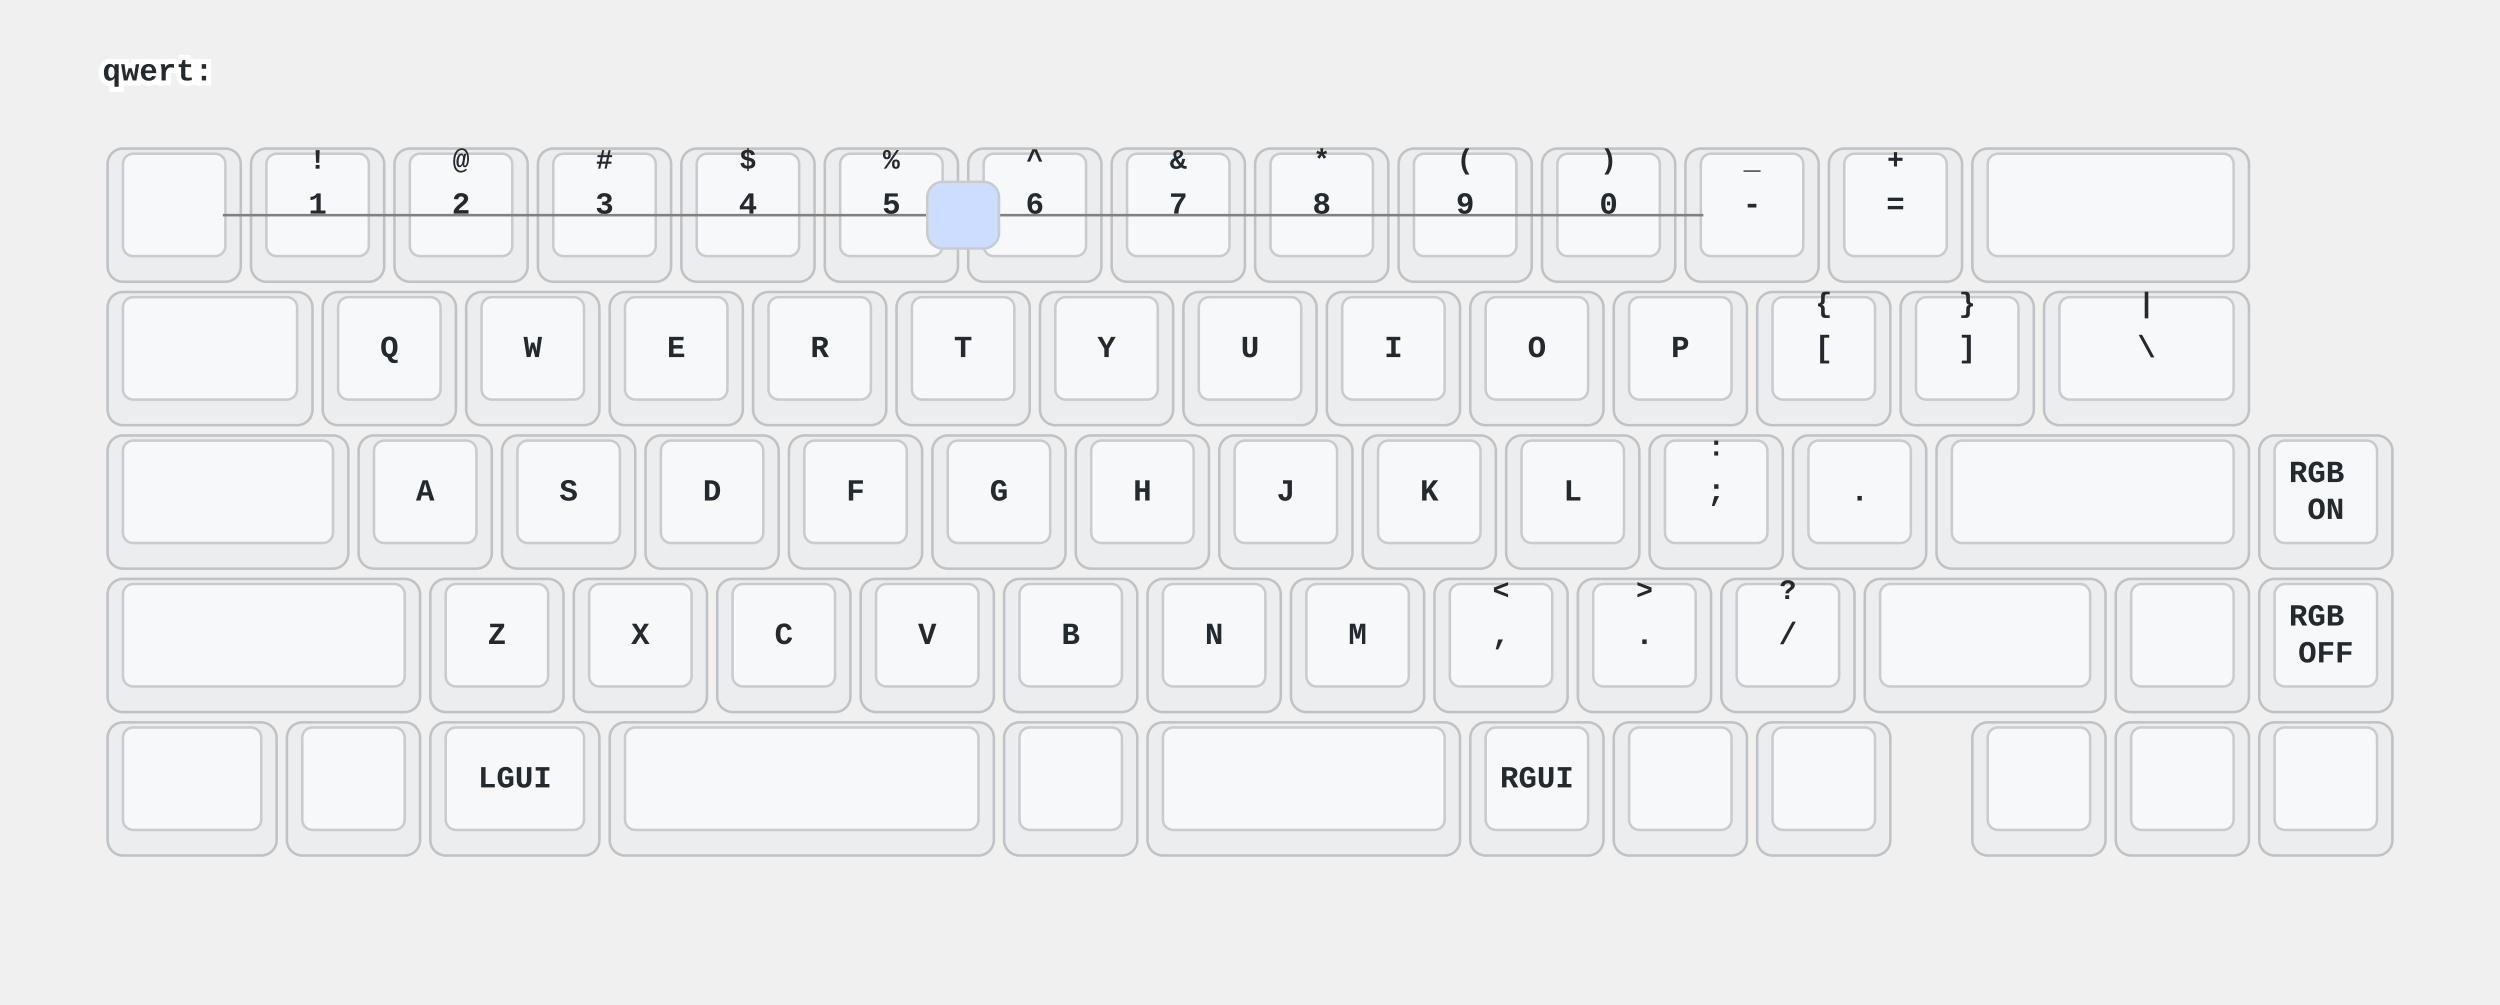
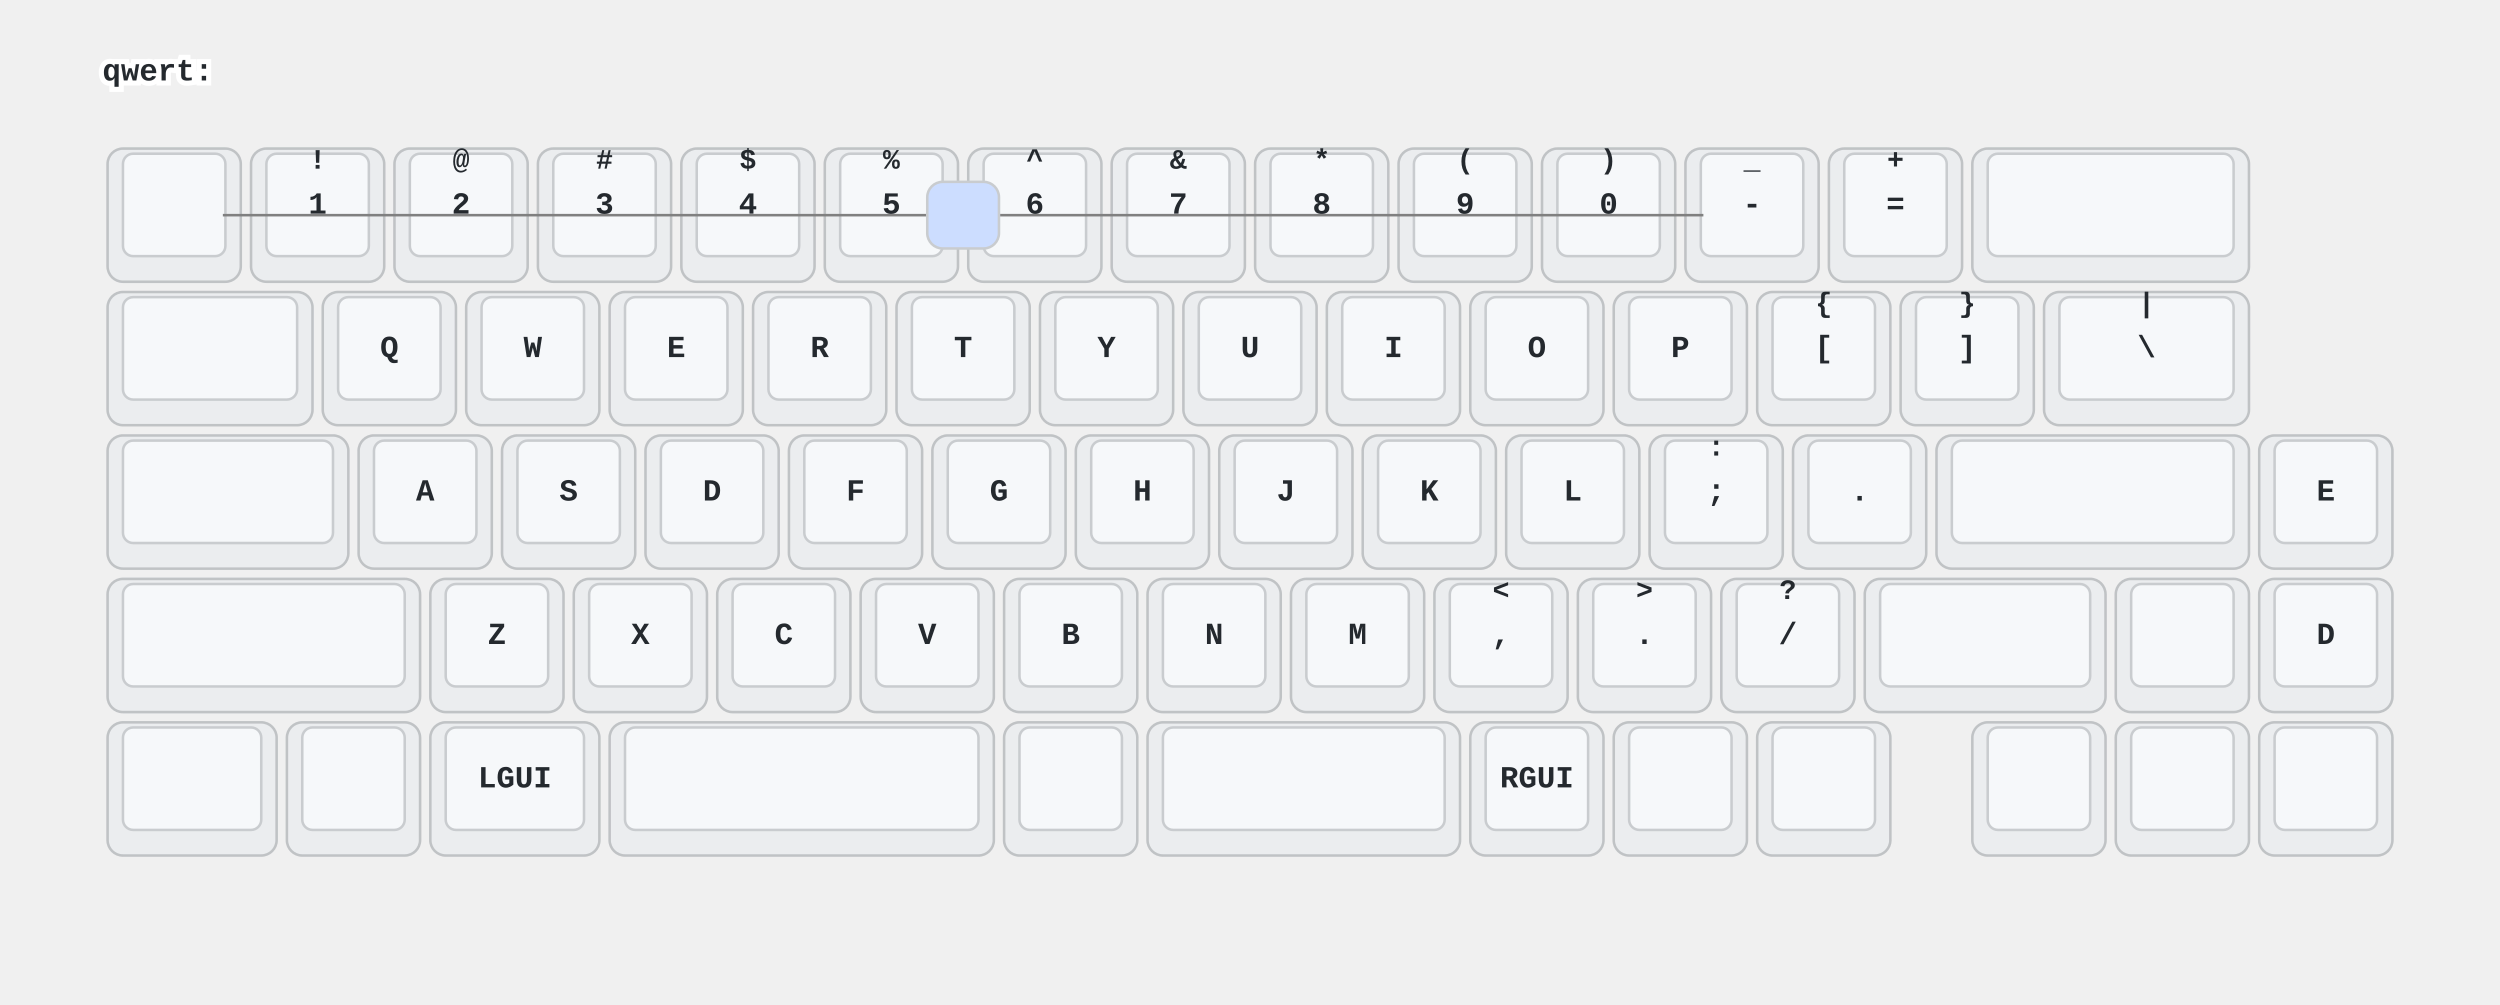
<svg xmlns="http://www.w3.org/2000/svg" xmlns:xlink="http://www.w3.org/1999/xlink" width="976" height="392" viewBox="0 0 976 392" class="keymap">
  <defs>/* start glyphs */
<svg id="mdi:apple-keyboard-caps">
      <svg id="mdi-apple-keyboard-caps" viewBox="0 0 24 24">
        <path d="M15,14V8H17.17L12,2.83L6.83,8H9V14H15M12,0L22,10H17V16H7V10H2L12,0M7,18H17V24H7V18M15,20H9V22H15V20Z" />
      </svg>
    </svg>
    <svg id="mdi:apple-keyboard-control">
      <svg id="mdi-apple-keyboard-control" viewBox="0 0 24 24">
        <path d="M19.78,11.78L18.36,13.19L12,6.83L5.64,13.19L4.22,11.78L12,4L19.78,11.78Z" />
      </svg>
    </svg>
    <svg id="mdi:apple-keyboard-option">
      <svg id="mdi-apple-keyboard-option" viewBox="0 0 24 24">
        <path d="M3,4H9.11L16.15,18H21V20H14.88L7.84,6H3V4M14,4H21V6H14V4Z" />
      </svg>
    </svg>
    <svg id="mdi:apple-keyboard-shift">
      <svg id="mdi-apple-keyboard-shift" viewBox="0 0 24 24">
        <path d="M15,18V12H17.17L12,6.83L6.83,12H9V18H15M12,4L22,14H17V20H7V14H2L12,4Z" />
      </svg>
    </svg>
    <svg id="mdi:arrow-down-bold">
      <svg id="mdi-arrow-down-bold" viewBox="0 0 24 24">
        <path d="M9,4H15V12H19.84L12,19.84L4.16,12H9V4Z" />
      </svg>
    </svg>
    <svg id="mdi:arrow-left-bold">
      <svg id="mdi-arrow-left-bold" viewBox="0 0 24 24">
        <path d="M20,9V15H12V19.84L4.16,12L12,4.16V9H20Z" />
      </svg>
    </svg>
    <svg id="mdi:arrow-right-bold">
      <svg id="mdi-arrow-right-bold" viewBox="0 0 24 24">
        <path d="M4,15V9H12V4.16L19.84,12L12,19.84V15H4Z" />
      </svg>
    </svg>
    <svg id="mdi:arrow-up-bold">
      <svg id="mdi-arrow-up-bold" viewBox="0 0 24 24">
        <path d="M15,20H9V12H4.16L12,4.16L19.84,12H15V20Z" />
      </svg>
    </svg>
    <svg id="mdi:backspace">
      <svg id="mdi-backspace" viewBox="0 0 24 24">
        <path d="M22,3H7C6.31,3 5.77,3.35 5.41,3.88L0,12L5.41,20.11C5.77,20.64 6.31,21 7,21H22A2,2 0 0,0 24,19V5A2,2 0 0,0 22,3M19,15.59L17.59,17L14,13.41L10.41,17L9,15.59L12.59,12L9,8.41L10.41,7L14,10.59L17.59,7L19,8.41L15.41,12" />
      </svg>
    </svg>
    <svg id="mdi:keyboard-esc">
      <svg id="mdi-keyboard-esc" viewBox="0 0 24 24">
        <path d="M1 7H7V9H3V11H7V13H3V15H7V17H1V7M11 7H15V9H11V11H13C14.11 11 15 11.9 15 13V15C15 16.11 14.11 17 13 17H9V15H13V13H11C9.9 13 9 12.11 9 11V9C9 7.9 9.9 7 11 7M19 7H21C22.11 7 23 7.9 23 9V10H21V9H19V15H21V14H23V15C23 16.11 22.11 17 21 17H19C17.9 17 17 16.11 17 15V9C17 7.9 17.9 7 19 7Z" />
      </svg>
    </svg>
    <svg id="mdi:keyboard-return">
      <svg id="mdi-keyboard-return" viewBox="0 0 24 24">
        <path d="M19,7V11H5.83L9.41,7.41L8,6L2,12L8,18L9.41,16.58L5.83,13H21V7H19Z" />
      </svg>
    </svg>
    <svg id="mdi:keyboard-space">
      <svg id="mdi-keyboard-space" viewBox="0 0 24 24">
        <path d="M3 15H5V19H19V15H21V19C21 20.1 20.1 21 19 21H5C3.9 21 3 20.1 3 19V15Z" />
      </svg>
    </svg>
    <svg id="mdi:keyboard-tab">
      <svg id="mdi-keyboard-tab" viewBox="0 0 24 24">
        <path d="M20,18H22V6H20M11.59,7.41L15.17,11H1V13H15.17L11.59,16.58L13,18L19,12L13,6L11.59,7.41Z" />
      </svg>
    </svg>
    <svg id="mdi:progress-download">
      <svg id="mdi-progress-download" viewBox="0 0 24 24">
        <path d="M13,2.03C17.73,2.5 21.5,6.25 21.95,11C22.5,16.5 18.5,21.38 13,21.93V19.93C16.64,19.5 19.5,16.61 19.96,12.97C20.5,8.58 17.39,4.59 13,4.05V2.05L13,2.03M11,2.06V4.06C9.57,4.26 8.22,4.84 7.1,5.74L5.67,4.26C7.19,3 9.05,2.25 11,2.06M4.26,5.67L5.69,7.1C4.8,8.23 4.24,9.58 4.05,11H2.05C2.25,9.04 3,7.19 4.26,5.67M2.06,13H4.06C4.24,14.42 4.81,15.77 5.69,16.9L4.27,18.33C3.03,16.81 2.26,14.96 2.06,13M7.1,18.37C8.23,19.25 9.58,19.82 11,20V22C9.04,21.79 7.18,21 5.67,19.74L7.1,18.37M12,16.5L7.5,12H11V8H13V12H16.5L12,16.5Z" />
      </svg>
    </svg>
  </defs>/* end glyphs */
<style>/* inherit to force styles through use tags */
svg path {
    fill: inherit;
}

/* font and background color specifications */
svg.keymap {
    font-family: SFMono-Regular,Consolas,Liberation Mono,Menlo,monospace;
    font-size: 14px;
    font-kerning: normal;
    text-rendering: optimizeLegibility;
    fill: #24292e;
}

/* default key styling */
rect.key {
    fill: #f6f8fa;
}

rect.key, rect.combo {
    stroke: #c9cccf;
    stroke-width: 1;
}

/* default key side styling, only used is draw_key_sides is set */
rect.side {
    filter: brightness(90%);
}

/* color accent for combo boxes */
rect.combo, rect.combo-separate {
    fill: #cdf;
}

/* color accent for held keys */
rect.held, rect.combo.held {
    fill: #fdd;
}

/* color accent for ghost (optional) keys */
rect.ghost, rect.combo.ghost {
    stroke-dasharray: 4, 4;
    stroke-width: 2;
}

text {
    text-anchor: middle;
    dominant-baseline: middle;
}

/* styling for layer labels */
text.label {
    font-weight: bold;
    text-anchor: start;
    stroke: white;
    stroke-width: 4;
    paint-order: stroke;
}

/* styling for optional footer */
text.footer {
    text-anchor: end;
    dominant-baseline: auto;
    stroke: white;
    stroke-width: 4;
    paint-order: stroke;
}

/* styling for combo tap, and key non-tap label text */
text.combo, text.hold, text.shifted, text.left, text.right {
    font-size: 11px;
}

text.hold {
    text-anchor: middle;
    dominant-baseline: auto;
}

text.shifted {
    text-anchor: middle;
    dominant-baseline: hanging;
}

text.left {
    text-anchor: start;
}

text.right {
    text-anchor: end;
}

text.layer-activator {
    text-decoration: underline;
}

/* styling for hold/shifted label text in combo box */
text.combo.hold, text.combo.shifted, text.combo.left, text.combo.right {
    font-size: 8px;
}

/* lighter symbol for transparent keys */
text.trans {
    fill: #7b7e81;
}

/* styling for combo dendrons */
path.combo {
    stroke-width: 1;
    stroke: gray;
    fill: none;
}

/* Start Tabler Icons Cleanup */
/* cannot use height/width with glyphs */
.icon-tabler &gt; path {
    fill: inherit;
    stroke: inherit;
    stroke-width: 2;
}
/* hide tabler's default box */
.icon-tabler &gt; path[stroke="none"][fill="none"] {
    visibility: hidden;
}
/* End Tabler Icons Cleanup */

/* For default sytles, see https://github.com/caksoylar/keymap-drawer/blob/main/keymap_drawer/config.py#L85 */

svg.keymap {
  font-family: Ubuntu Mono, Inconsolata, Consolas, Liberation Mono, Menlo, monospace;
  font-size: 12px;
  font-weight: bold;
  text-rendering: optimizeLegibility;
}

/* Color accent for held keys */
rect.held, rect.combo.held {
    fill: #ffc;
}

/* Technique borrowed and extended from https://github.com/englmaxi/zmk-config/blob/master/keymap-drawer/config.yaml */
.sym_sub_text.tap {
  translate: -5px 2px;
  font-size: 20px;
}
.sym_sub_text.shifted {
  translate: 10px 13px;
  font-size: 10px;
  opacity: 1.0;
}
.combo.sym_sub_text.tap {
  translate: -1px 1px;
}
.combo.sym_sub_text.shifted {
  translate: 7px 5px;
  font-size: 10px;
  opacity: 1.0;
}

/* Toggle */
.toggle.shifted {
  translate: -10px 12px;
}

.toggle.hold {
  translate: 13px -23px;
}

/* Variant for tap-dances */
.tap_dance.tap {
  translate: -7px 0px;
  font-size: 12px;
}
.tap_dance.shifted {
  translate: 7px 17px;
  font-size: 12px;
  opacity: 1.0;
}

/* Variant for symbol next to symbol */
.sym_by_sym.tap {
  translate: -6px 0px;
}
.sym_by_sym.shifted {
  translate: 10px 12px;
  opacity: 1.0;
}

.combo.sym_by_sym.tap {
  translate: -35px 0px;
}
.combo.sym_by_sym.shifted {
  translate: 35px 20px;
  opacity: 1.0;
}

.combo.sym_by_sym.hold {
  visibility: hidden;
}

/* hide hold box for combo sym_by_sym */
.combo.sym_by_sym.hold &gt; path[stroke="none"][fill="none"] {
  visibility: hidden;
}
</style>
  <g transform="translate(40, 0)" class="layer-qwert">
    <text x="0" y="28" class="label" id="qwert">qwert:</text>
    <g transform="translate(0, 56)">
      <g transform="translate(28, 28)" class="key keypos-0">
        <rect rx="6" ry="6" x="-26" y="-26" width="52" height="52" class="key side" />
        <rect rx="4" ry="4" x="-20" y="-24" width="40" height="40" class="key" />
        <use href="#mdi:keyboard-esc" xlink:href="#mdi:keyboard-esc" x="-9" y="-13" height="18" width="18.0" class="key tap glyph mdi:keyboard-esc" />
      </g>
      <g transform="translate(84, 28)" class="key keypos-1">
        <rect rx="6" ry="6" x="-26" y="-26" width="52" height="52" class="key side" />
        <rect rx="4" ry="4" x="-20" y="-24" width="40" height="40" class="key" />
        <text x="0" y="-4" class="key tap">1</text>
        <text x="0" y="-24" class="key shifted">!</text>
      </g>
      <g transform="translate(140, 28)" class="key keypos-2">
        <rect rx="6" ry="6" x="-26" y="-26" width="52" height="52" class="key side" />
        <rect rx="4" ry="4" x="-20" y="-24" width="40" height="40" class="key" />
        <text x="0" y="-4" class="key tap">2</text>
        <text x="0" y="-24" class="key shifted">@</text>
      </g>
      <g transform="translate(196, 28)" class="key keypos-3">
        <rect rx="6" ry="6" x="-26" y="-26" width="52" height="52" class="key side" />
        <rect rx="4" ry="4" x="-20" y="-24" width="40" height="40" class="key" />
        <text x="0" y="-4" class="key tap">3</text>
        <text x="0" y="-24" class="key shifted">#</text>
      </g>
      <g transform="translate(252, 28)" class="key keypos-4">
        <rect rx="6" ry="6" x="-26" y="-26" width="52" height="52" class="key side" />
        <rect rx="4" ry="4" x="-20" y="-24" width="40" height="40" class="key" />
        <text x="0" y="-4" class="key tap">4</text>
        <text x="0" y="-24" class="key shifted">$</text>
      </g>
      <g transform="translate(308, 28)" class="key keypos-5">
        <rect rx="6" ry="6" x="-26" y="-26" width="52" height="52" class="key side" />
        <rect rx="4" ry="4" x="-20" y="-24" width="40" height="40" class="key" />
        <text x="0" y="-4" class="key tap">5</text>
        <text x="0" y="-24" class="key shifted">%</text>
      </g>
      <g transform="translate(364, 28)" class="key keypos-6">
        <rect rx="6" ry="6" x="-26" y="-26" width="52" height="52" class="key side" />
        <rect rx="4" ry="4" x="-20" y="-24" width="40" height="40" class="key" />
        <text x="0" y="-4" class="key tap">6</text>
        <text x="0" y="-24" class="key shifted">^</text>
      </g>
      <g transform="translate(420, 28)" class="key keypos-7">
        <rect rx="6" ry="6" x="-26" y="-26" width="52" height="52" class="key side" />
        <rect rx="4" ry="4" x="-20" y="-24" width="40" height="40" class="key" />
        <text x="0" y="-4" class="key tap">7</text>
        <text x="0" y="-24" class="key shifted">&amp;</text>
      </g>
      <g transform="translate(476, 28)" class="key keypos-8">
        <rect rx="6" ry="6" x="-26" y="-26" width="52" height="52" class="key side" />
        <rect rx="4" ry="4" x="-20" y="-24" width="40" height="40" class="key" />
        <text x="0" y="-4" class="key tap">8</text>
        <text x="0" y="-24" class="key shifted">*</text>
      </g>
      <g transform="translate(532, 28)" class="key keypos-9">
        <rect rx="6" ry="6" x="-26" y="-26" width="52" height="52" class="key side" />
        <rect rx="4" ry="4" x="-20" y="-24" width="40" height="40" class="key" />
        <text x="0" y="-4" class="key tap">9</text>
        <text x="0" y="-24" class="key shifted">(</text>
      </g>
      <g transform="translate(588, 28)" class="key keypos-10">
        <rect rx="6" ry="6" x="-26" y="-26" width="52" height="52" class="key side" />
        <rect rx="4" ry="4" x="-20" y="-24" width="40" height="40" class="key" />
        <text x="0" y="-4" class="key tap">0</text>
        <text x="0" y="-24" class="key shifted">)</text>
      </g>
      <g transform="translate(644, 28)" class="key keypos-11">
        <rect rx="6" ry="6" x="-26" y="-26" width="52" height="52" class="key side" />
        <rect rx="4" ry="4" x="-20" y="-24" width="40" height="40" class="key" />
        <text x="0" y="-4" class="key tap">-</text>
        <text x="0" y="-24" class="key shifted">_</text>
      </g>
      <g transform="translate(700, 28)" class="key keypos-12">
        <rect rx="6" ry="6" x="-26" y="-26" width="52" height="52" class="key side" />
        <rect rx="4" ry="4" x="-20" y="-24" width="40" height="40" class="key" />
        <text x="0" y="-4" class="key tap">=</text>
        <text x="0" y="-24" class="key shifted">+</text>
      </g>
      <g transform="translate(784, 28)" class="key backspace keypos-13">
        <rect rx="6" ry="6" x="-54" y="-26" width="108" height="52" class="key backspace side" />
        <rect rx="4" ry="4" x="-48" y="-24" width="96" height="40" class="key backspace" />
        <use href="#mdi:backspace" xlink:href="#mdi:backspace" x="-9" y="-13" height="18" width="18.0" class="key backspace tap glyph mdi:backspace" />
      </g>
      <g transform="translate(42, 84)" class="key keypos-14">
        <rect rx="6" ry="6" x="-40" y="-26" width="80" height="52" class="key side" />
        <rect rx="4" ry="4" x="-34" y="-24" width="68" height="40" class="key" />
        <use href="#mdi:keyboard-tab" xlink:href="#mdi:keyboard-tab" x="-9" y="-13" height="18" width="18.0" class="key tap glyph mdi:keyboard-tab" />
      </g>
      <g transform="translate(112, 84)" class="key keypos-15">
        <rect rx="6" ry="6" x="-26" y="-26" width="52" height="52" class="key side" />
        <rect rx="4" ry="4" x="-20" y="-24" width="40" height="40" class="key" />
        <text x="0" y="-4" class="key tap">Q</text>
      </g>
      <g transform="translate(168, 84)" class="key keypos-16">
        <rect rx="6" ry="6" x="-26" y="-26" width="52" height="52" class="key side" />
        <rect rx="4" ry="4" x="-20" y="-24" width="40" height="40" class="key" />
        <text x="0" y="-4" class="key tap">W</text>
      </g>
      <g transform="translate(224, 84)" class="key keypos-17">
        <rect rx="6" ry="6" x="-26" y="-26" width="52" height="52" class="key side" />
        <rect rx="4" ry="4" x="-20" y="-24" width="40" height="40" class="key" />
        <text x="0" y="-4" class="key tap">E</text>
      </g>
      <g transform="translate(280, 84)" class="key keypos-18">
        <rect rx="6" ry="6" x="-26" y="-26" width="52" height="52" class="key side" />
        <rect rx="4" ry="4" x="-20" y="-24" width="40" height="40" class="key" />
        <text x="0" y="-4" class="key tap">R</text>
      </g>
      <g transform="translate(336, 84)" class="key keypos-19">
        <rect rx="6" ry="6" x="-26" y="-26" width="52" height="52" class="key side" />
        <rect rx="4" ry="4" x="-20" y="-24" width="40" height="40" class="key" />
        <text x="0" y="-4" class="key tap">T</text>
      </g>
      <g transform="translate(392, 84)" class="key keypos-20">
        <rect rx="6" ry="6" x="-26" y="-26" width="52" height="52" class="key side" />
        <rect rx="4" ry="4" x="-20" y="-24" width="40" height="40" class="key" />
        <text x="0" y="-4" class="key tap">Y</text>
      </g>
      <g transform="translate(448, 84)" class="key keypos-21">
        <rect rx="6" ry="6" x="-26" y="-26" width="52" height="52" class="key side" />
        <rect rx="4" ry="4" x="-20" y="-24" width="40" height="40" class="key" />
        <text x="0" y="-4" class="key tap">U</text>
      </g>
      <g transform="translate(504, 84)" class="key keypos-22">
        <rect rx="6" ry="6" x="-26" y="-26" width="52" height="52" class="key side" />
        <rect rx="4" ry="4" x="-20" y="-24" width="40" height="40" class="key" />
        <text x="0" y="-4" class="key tap">I</text>
      </g>
      <g transform="translate(560, 84)" class="key keypos-23">
        <rect rx="6" ry="6" x="-26" y="-26" width="52" height="52" class="key side" />
        <rect rx="4" ry="4" x="-20" y="-24" width="40" height="40" class="key" />
        <text x="0" y="-4" class="key tap">O</text>
      </g>
      <g transform="translate(616, 84)" class="key keypos-24">
        <rect rx="6" ry="6" x="-26" y="-26" width="52" height="52" class="key side" />
        <rect rx="4" ry="4" x="-20" y="-24" width="40" height="40" class="key" />
        <text x="0" y="-4" class="key tap">P</text>
      </g>
      <g transform="translate(672, 84)" class="key keypos-25">
        <rect rx="6" ry="6" x="-26" y="-26" width="52" height="52" class="key side" />
        <rect rx="4" ry="4" x="-20" y="-24" width="40" height="40" class="key" />
        <text x="0" y="-4" class="key tap">[</text>
        <text x="0" y="-24" class="key shifted">{</text>
      </g>
      <g transform="translate(728, 84)" class="key keypos-26">
        <rect rx="6" ry="6" x="-26" y="-26" width="52" height="52" class="key side" />
        <rect rx="4" ry="4" x="-20" y="-24" width="40" height="40" class="key" />
        <text x="0" y="-4" class="key tap">]</text>
        <text x="0" y="-24" class="key shifted">}</text>
      </g>
      <g transform="translate(798, 84)" class="key keypos-27">
        <rect rx="6" ry="6" x="-40" y="-26" width="80" height="52" class="key side" />
        <rect rx="4" ry="4" x="-34" y="-24" width="68" height="40" class="key" />
        <text x="0" y="-4" class="key tap">\</text>
        <text x="0" y="-24" class="key shifted">|</text>
      </g>
      <g transform="translate(49, 140)" class="key keypos-28">
        <rect rx="6" ry="6" x="-47" y="-26" width="94" height="52" class="key side" />
        <rect rx="4" ry="4" x="-41" y="-24" width="82" height="40" class="key" />
        <use href="#mdi:apple-keyboard-caps" xlink:href="#mdi:apple-keyboard-caps" x="-9" y="-13" height="18" width="18.0" class="key tap glyph mdi:apple-keyboard-caps" />
      </g>
      <g transform="translate(126, 140)" class="key keypos-29">
        <rect rx="6" ry="6" x="-26" y="-26" width="52" height="52" class="key side" />
        <rect rx="4" ry="4" x="-20" y="-24" width="40" height="40" class="key" />
        <text x="0" y="-4" class="key tap">A</text>
      </g>
      <g transform="translate(182, 140)" class="key keypos-30">
        <rect rx="6" ry="6" x="-26" y="-26" width="52" height="52" class="key side" />
        <rect rx="4" ry="4" x="-20" y="-24" width="40" height="40" class="key" />
        <text x="0" y="-4" class="key tap">S</text>
      </g>
      <g transform="translate(238, 140)" class="key keypos-31">
        <rect rx="6" ry="6" x="-26" y="-26" width="52" height="52" class="key side" />
        <rect rx="4" ry="4" x="-20" y="-24" width="40" height="40" class="key" />
        <text x="0" y="-4" class="key tap">D</text>
      </g>
      <g transform="translate(294, 140)" class="key keypos-32">
        <rect rx="6" ry="6" x="-26" y="-26" width="52" height="52" class="key side" />
        <rect rx="4" ry="4" x="-20" y="-24" width="40" height="40" class="key" />
        <text x="0" y="-4" class="key tap">F</text>
      </g>
      <g transform="translate(350, 140)" class="key keypos-33">
        <rect rx="6" ry="6" x="-26" y="-26" width="52" height="52" class="key side" />
        <rect rx="4" ry="4" x="-20" y="-24" width="40" height="40" class="key" />
        <text x="0" y="-4" class="key tap">G</text>
      </g>
      <g transform="translate(406, 140)" class="key keypos-34">
        <rect rx="6" ry="6" x="-26" y="-26" width="52" height="52" class="key side" />
        <rect rx="4" ry="4" x="-20" y="-24" width="40" height="40" class="key" />
        <text x="0" y="-4" class="key tap">H</text>
      </g>
      <g transform="translate(462, 140)" class="key keypos-35">
        <rect rx="6" ry="6" x="-26" y="-26" width="52" height="52" class="key side" />
        <rect rx="4" ry="4" x="-20" y="-24" width="40" height="40" class="key" />
        <text x="0" y="-4" class="key tap">J</text>
      </g>
      <g transform="translate(518, 140)" class="key keypos-36">
        <rect rx="6" ry="6" x="-26" y="-26" width="52" height="52" class="key side" />
        <rect rx="4" ry="4" x="-20" y="-24" width="40" height="40" class="key" />
        <text x="0" y="-4" class="key tap">K</text>
      </g>
      <g transform="translate(574, 140)" class="key keypos-37">
        <rect rx="6" ry="6" x="-26" y="-26" width="52" height="52" class="key side" />
        <rect rx="4" ry="4" x="-20" y="-24" width="40" height="40" class="key" />
        <text x="0" y="-4" class="key tap">L</text>
      </g>
      <g transform="translate(630, 140)" class="key keypos-38">
        <rect rx="6" ry="6" x="-26" y="-26" width="52" height="52" class="key side" />
        <rect rx="4" ry="4" x="-20" y="-24" width="40" height="40" class="key" />
        <text x="0" y="-4" class="key tap">;</text>
        <text x="0" y="-24" class="key shifted">:</text>
      </g>
      <g transform="translate(686, 140)" class="key keypos-39">
        <rect rx="6" ry="6" x="-26" y="-26" width="52" height="52" class="key side" />
        <rect rx="4" ry="4" x="-20" y="-24" width="40" height="40" class="key" />
        <text x="0" y="-4" class="key tap">.</text>
      </g>
      <g transform="translate(777, 140)" class="key enter keypos-40">
        <rect rx="6" ry="6" x="-61" y="-26" width="122" height="52" class="key enter side" />
        <rect rx="4" ry="4" x="-55" y="-24" width="110" height="40" class="key enter" />
        <use href="#mdi:keyboard-return" xlink:href="#mdi:keyboard-return" x="-9" y="-13" height="18" width="18.0" class="key enter tap glyph mdi:keyboard-return" />
      </g>
      <g transform="translate(868, 140)" class="key keypos-41">
        <rect rx="6" ry="6" x="-26" y="-26" width="52" height="52" class="key side" />
        <rect rx="4" ry="4" x="-20" y="-24" width="40" height="40" class="key" />
-         <text x="0" y="-4" class="key tap">
-           <tspan x="0" dy="-0.6em">RGB</tspan>
-           <tspan x="0" dy="1.2em">ON</tspan>
-         </text>
+         <text x="0" y="-4" class="key tap">E</text>
      </g>
      <g transform="translate(63, 196)" class="key keypos-42">
        <rect rx="6" ry="6" x="-61" y="-26" width="122" height="52" class="key side" />
        <rect rx="4" ry="4" x="-55" y="-24" width="110" height="40" class="key" />
        <use href="#mdi:apple-keyboard-shift" xlink:href="#mdi:apple-keyboard-shift" x="-9" y="-13" height="18" width="18.0" class="key tap glyph mdi:apple-keyboard-shift" />
      </g>
      <g transform="translate(154, 196)" class="key keypos-43">
        <rect rx="6" ry="6" x="-26" y="-26" width="52" height="52" class="key side" />
        <rect rx="4" ry="4" x="-20" y="-24" width="40" height="40" class="key" />
        <text x="0" y="-4" class="key tap">Z</text>
      </g>
      <g transform="translate(210, 196)" class="key keypos-44">
        <rect rx="6" ry="6" x="-26" y="-26" width="52" height="52" class="key side" />
        <rect rx="4" ry="4" x="-20" y="-24" width="40" height="40" class="key" />
        <text x="0" y="-4" class="key tap">X</text>
      </g>
      <g transform="translate(266, 196)" class="key keypos-45">
        <rect rx="6" ry="6" x="-26" y="-26" width="52" height="52" class="key side" />
        <rect rx="4" ry="4" x="-20" y="-24" width="40" height="40" class="key" />
        <text x="0" y="-4" class="key tap">C</text>
      </g>
      <g transform="translate(322, 196)" class="key keypos-46">
        <rect rx="6" ry="6" x="-26" y="-26" width="52" height="52" class="key side" />
        <rect rx="4" ry="4" x="-20" y="-24" width="40" height="40" class="key" />
        <text x="0" y="-4" class="key tap">V</text>
      </g>
      <g transform="translate(378, 196)" class="key keypos-47">
        <rect rx="6" ry="6" x="-26" y="-26" width="52" height="52" class="key side" />
        <rect rx="4" ry="4" x="-20" y="-24" width="40" height="40" class="key" />
        <text x="0" y="-4" class="key tap">B</text>
      </g>
      <g transform="translate(434, 196)" class="key keypos-48">
        <rect rx="6" ry="6" x="-26" y="-26" width="52" height="52" class="key side" />
        <rect rx="4" ry="4" x="-20" y="-24" width="40" height="40" class="key" />
        <text x="0" y="-4" class="key tap">N</text>
      </g>
      <g transform="translate(490, 196)" class="key keypos-49">
        <rect rx="6" ry="6" x="-26" y="-26" width="52" height="52" class="key side" />
        <rect rx="4" ry="4" x="-20" y="-24" width="40" height="40" class="key" />
        <text x="0" y="-4" class="key tap">M</text>
      </g>
      <g transform="translate(546, 196)" class="key keypos-50">
        <rect rx="6" ry="6" x="-26" y="-26" width="52" height="52" class="key side" />
        <rect rx="4" ry="4" x="-20" y="-24" width="40" height="40" class="key" />
        <text x="0" y="-4" class="key tap">,</text>
        <text x="0" y="-24" class="key shifted">&lt;</text>
      </g>
      <g transform="translate(602, 196)" class="key keypos-51">
        <rect rx="6" ry="6" x="-26" y="-26" width="52" height="52" class="key side" />
        <rect rx="4" ry="4" x="-20" y="-24" width="40" height="40" class="key" />
        <text x="0" y="-4" class="key tap">.</text>
        <text x="0" y="-24" class="key shifted">&gt;</text>
      </g>
      <g transform="translate(658, 196)" class="key keypos-52">
        <rect rx="6" ry="6" x="-26" y="-26" width="52" height="52" class="key side" />
        <rect rx="4" ry="4" x="-20" y="-24" width="40" height="40" class="key" />
        <text x="0" y="-4" class="key tap">/</text>
        <text x="0" y="-24" class="key shifted">?</text>
      </g>
      <g transform="translate(735, 196)" class="key keypos-53">
        <rect rx="6" ry="6" x="-47" y="-26" width="94" height="52" class="key side" />
        <rect rx="4" ry="4" x="-41" y="-24" width="82" height="40" class="key" />
        <use href="#mdi:apple-keyboard-shift" xlink:href="#mdi:apple-keyboard-shift" x="-9" y="-13" height="18" width="18.0" class="key tap glyph mdi:apple-keyboard-shift" />
      </g>
      <g transform="translate(812, 196)" class="key keypos-54">
        <rect rx="6" ry="6" x="-26" y="-26" width="52" height="52" class="key side" />
        <rect rx="4" ry="4" x="-20" y="-24" width="40" height="40" class="key" />
        <use href="#mdi:arrow-up-bold" xlink:href="#mdi:arrow-up-bold" x="-9" y="-13" height="18" width="18.0" class="key tap glyph mdi:arrow-up-bold" />
      </g>
      <g transform="translate(868, 196)" class="key keypos-55">
        <rect rx="6" ry="6" x="-26" y="-26" width="52" height="52" class="key side" />
        <rect rx="4" ry="4" x="-20" y="-24" width="40" height="40" class="key" />
-         <text x="0" y="-4" class="key tap">
-           <tspan x="0" dy="-0.6em">RGB</tspan>
-           <tspan x="0" dy="1.2em">OFF</tspan>
-         </text>
+         <text x="0" y="-4" class="key tap">D</text>
      </g>
      <g transform="translate(35, 252)" class="key keypos-56">
        <rect rx="6" ry="6" x="-33" y="-26" width="66" height="52" class="key side" />
        <rect rx="4" ry="4" x="-27" y="-24" width="54" height="40" class="key" />
        <use href="#mdi:apple-keyboard-control" xlink:href="#mdi:apple-keyboard-control" x="-9" y="-13" height="18" width="18.0" class="key tap glyph mdi:apple-keyboard-control" />
      </g>
      <g transform="translate(98, 252)" class="key keypos-57">
        <rect rx="6" ry="6" x="-26" y="-26" width="52" height="52" class="key side" />
        <rect rx="4" ry="4" x="-20" y="-24" width="40" height="40" class="key" />
        <use href="#mdi:apple-keyboard-option" xlink:href="#mdi:apple-keyboard-option" x="-9" y="-13" height="18" width="18.0" class="key tap glyph mdi:apple-keyboard-option" />
      </g>
      <g transform="translate(161, 252)" class="key keypos-58">
        <rect rx="6" ry="6" x="-33" y="-26" width="66" height="52" class="key side" />
        <rect rx="4" ry="4" x="-27" y="-24" width="54" height="40" class="key" />
        <text x="0" y="-4" class="key tap">LGUI</text>
      </g>
      <g transform="translate(273, 252)" class="key keypos-59">
        <rect rx="6" ry="6" x="-75" y="-26" width="150" height="52" class="key side" />
        <rect rx="4" ry="4" x="-69" y="-24" width="138" height="40" class="key" />
        <use href="#mdi:keyboard-space" xlink:href="#mdi:keyboard-space" x="-9" y="-13" height="18" width="18.0" class="key tap glyph mdi:keyboard-space" />
      </g>
      <g transform="translate(378, 252)" class="key enter keypos-60">
        <rect rx="6" ry="6" x="-26" y="-26" width="52" height="52" class="key enter side" />
        <rect rx="4" ry="4" x="-20" y="-24" width="40" height="40" class="key enter" />
        <use href="#mdi:keyboard-return" xlink:href="#mdi:keyboard-return" x="-9" y="-13" height="18" width="18.0" class="key enter tap glyph mdi:keyboard-return" />
      </g>
      <g transform="translate(469, 252)" class="key keypos-61">
        <rect rx="6" ry="6" x="-61" y="-26" width="122" height="52" class="key side" />
        <rect rx="4" ry="4" x="-55" y="-24" width="110" height="40" class="key" />
        <use href="#mdi:keyboard-space" xlink:href="#mdi:keyboard-space" x="-9" y="-13" height="18" width="18.0" class="key tap glyph mdi:keyboard-space" />
      </g>
      <g transform="translate(560, 252)" class="key keypos-62">
        <rect rx="6" ry="6" x="-26" y="-26" width="52" height="52" class="key side" />
        <rect rx="4" ry="4" x="-20" y="-24" width="40" height="40" class="key" />
        <text x="0" y="-4" class="key tap">RGUI</text>
      </g>
      <g transform="translate(616, 252)" class="key keypos-63">
        <rect rx="6" ry="6" x="-26" y="-26" width="52" height="52" class="key side" />
        <rect rx="4" ry="4" x="-20" y="-24" width="40" height="40" class="key" />
        <use href="#mdi:apple-keyboard-option" xlink:href="#mdi:apple-keyboard-option" x="-9" y="-13" height="18" width="18.0" class="key tap glyph mdi:apple-keyboard-option" />
      </g>
      <g transform="translate(672, 252)" class="key keypos-64">
        <rect rx="6" ry="6" x="-26" y="-26" width="52" height="52" class="key side" />
        <rect rx="4" ry="4" x="-20" y="-24" width="40" height="40" class="key" />
        <use href="#mdi:apple-keyboard-control" xlink:href="#mdi:apple-keyboard-control" x="-9" y="-13" height="18" width="18.0" class="key tap glyph mdi:apple-keyboard-control" />
      </g>
      <g transform="translate(756, 252)" class="key keypos-65">
        <rect rx="6" ry="6" x="-26" y="-26" width="52" height="52" class="key side" />
        <rect rx="4" ry="4" x="-20" y="-24" width="40" height="40" class="key" />
        <use href="#mdi:arrow-left-bold" xlink:href="#mdi:arrow-left-bold" x="-9" y="-13" height="18" width="18.0" class="key tap glyph mdi:arrow-left-bold" />
      </g>
      <g transform="translate(812, 252)" class="key keypos-66">
        <rect rx="6" ry="6" x="-26" y="-26" width="52" height="52" class="key side" />
        <rect rx="4" ry="4" x="-20" y="-24" width="40" height="40" class="key" />
        <use href="#mdi:arrow-down-bold" xlink:href="#mdi:arrow-down-bold" x="-9" y="-13" height="18" width="18.0" class="key tap glyph mdi:arrow-down-bold" />
      </g>
      <g transform="translate(868, 252)" class="key keypos-67">
        <rect rx="6" ry="6" x="-26" y="-26" width="52" height="52" class="key side" />
        <rect rx="4" ry="4" x="-20" y="-24" width="40" height="40" class="key" />
        <use href="#mdi:arrow-right-bold" xlink:href="#mdi:arrow-right-bold" x="-9" y="-13" height="18" width="18.0" class="key tap glyph mdi:arrow-right-bold" />
      </g>
      <g class="combo combopos-0">
        <path d="M336,28 l-289,0" class="combo" />
        <path d="M336,28 l289,0" class="combo" />
        <rect rx="6" ry="6" x="322" y="15" width="28" height="26" class="combo" />
        <use href="#mdi:progress-download" xlink:href="#mdi:progress-download" x="327" y="19" height="18" width="18.0" class="combo tap glyph mdi:progress-download" />
      </g>
    </g>
  </g>
</svg>
